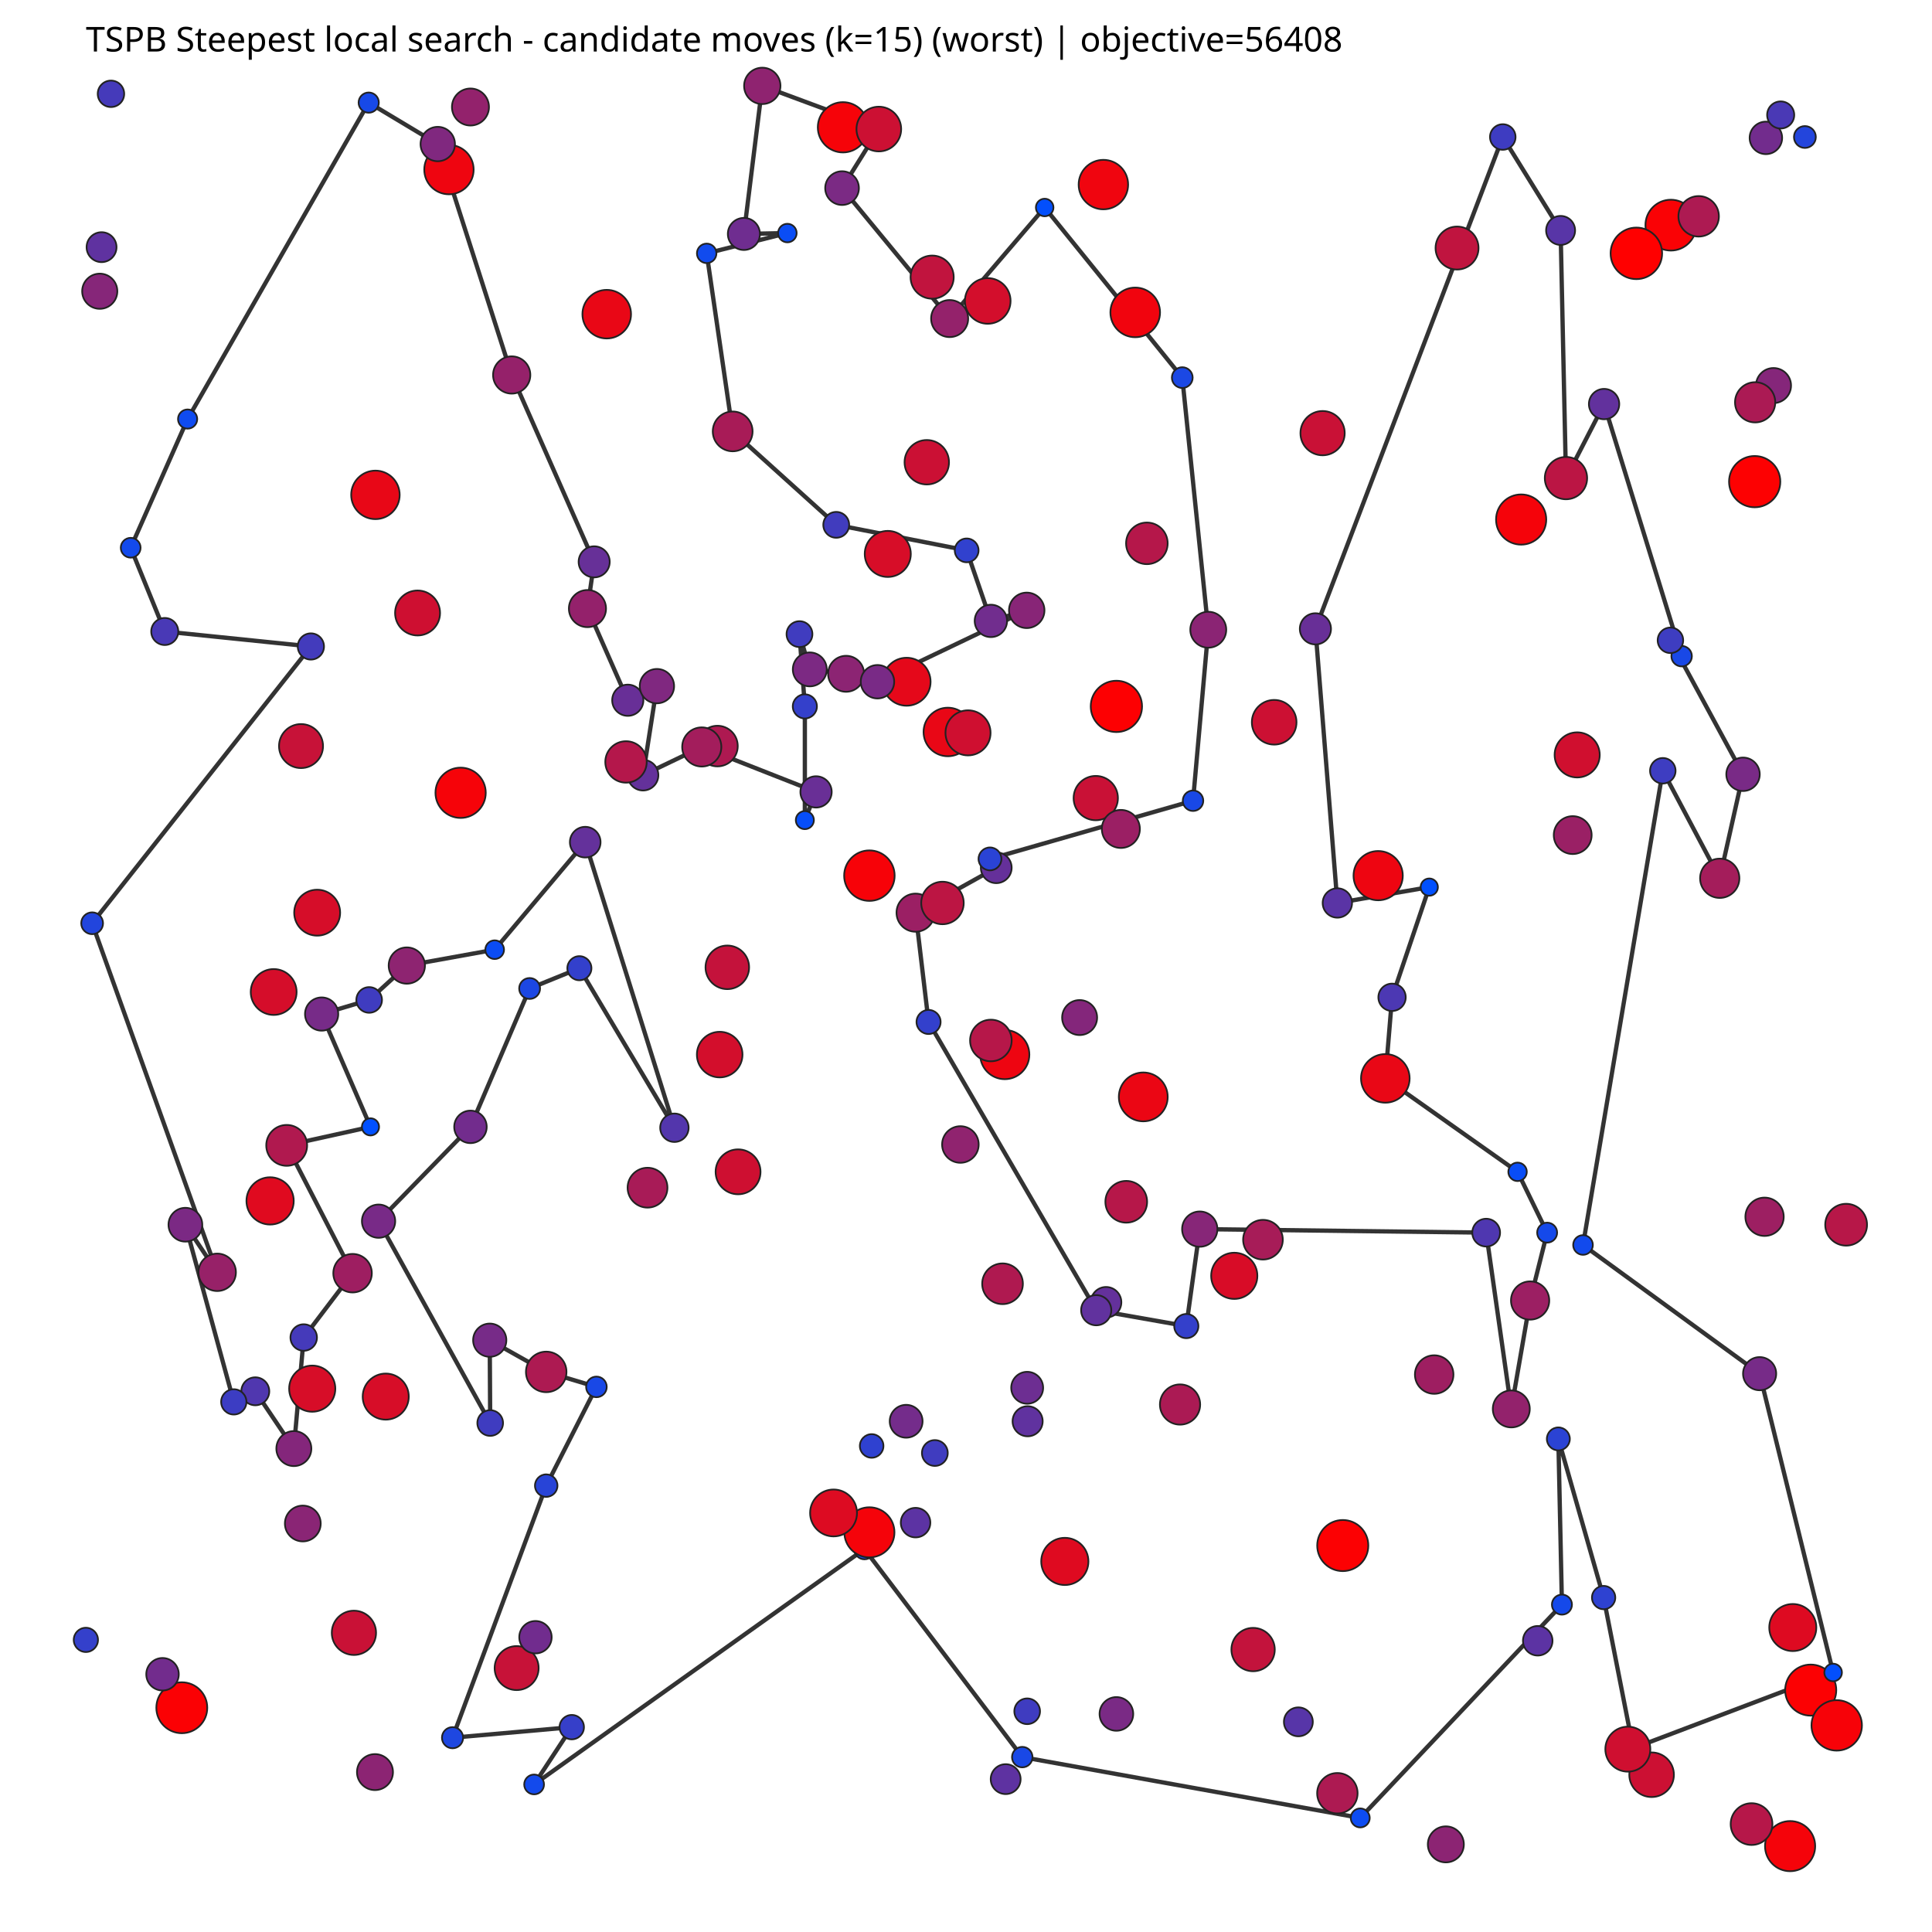
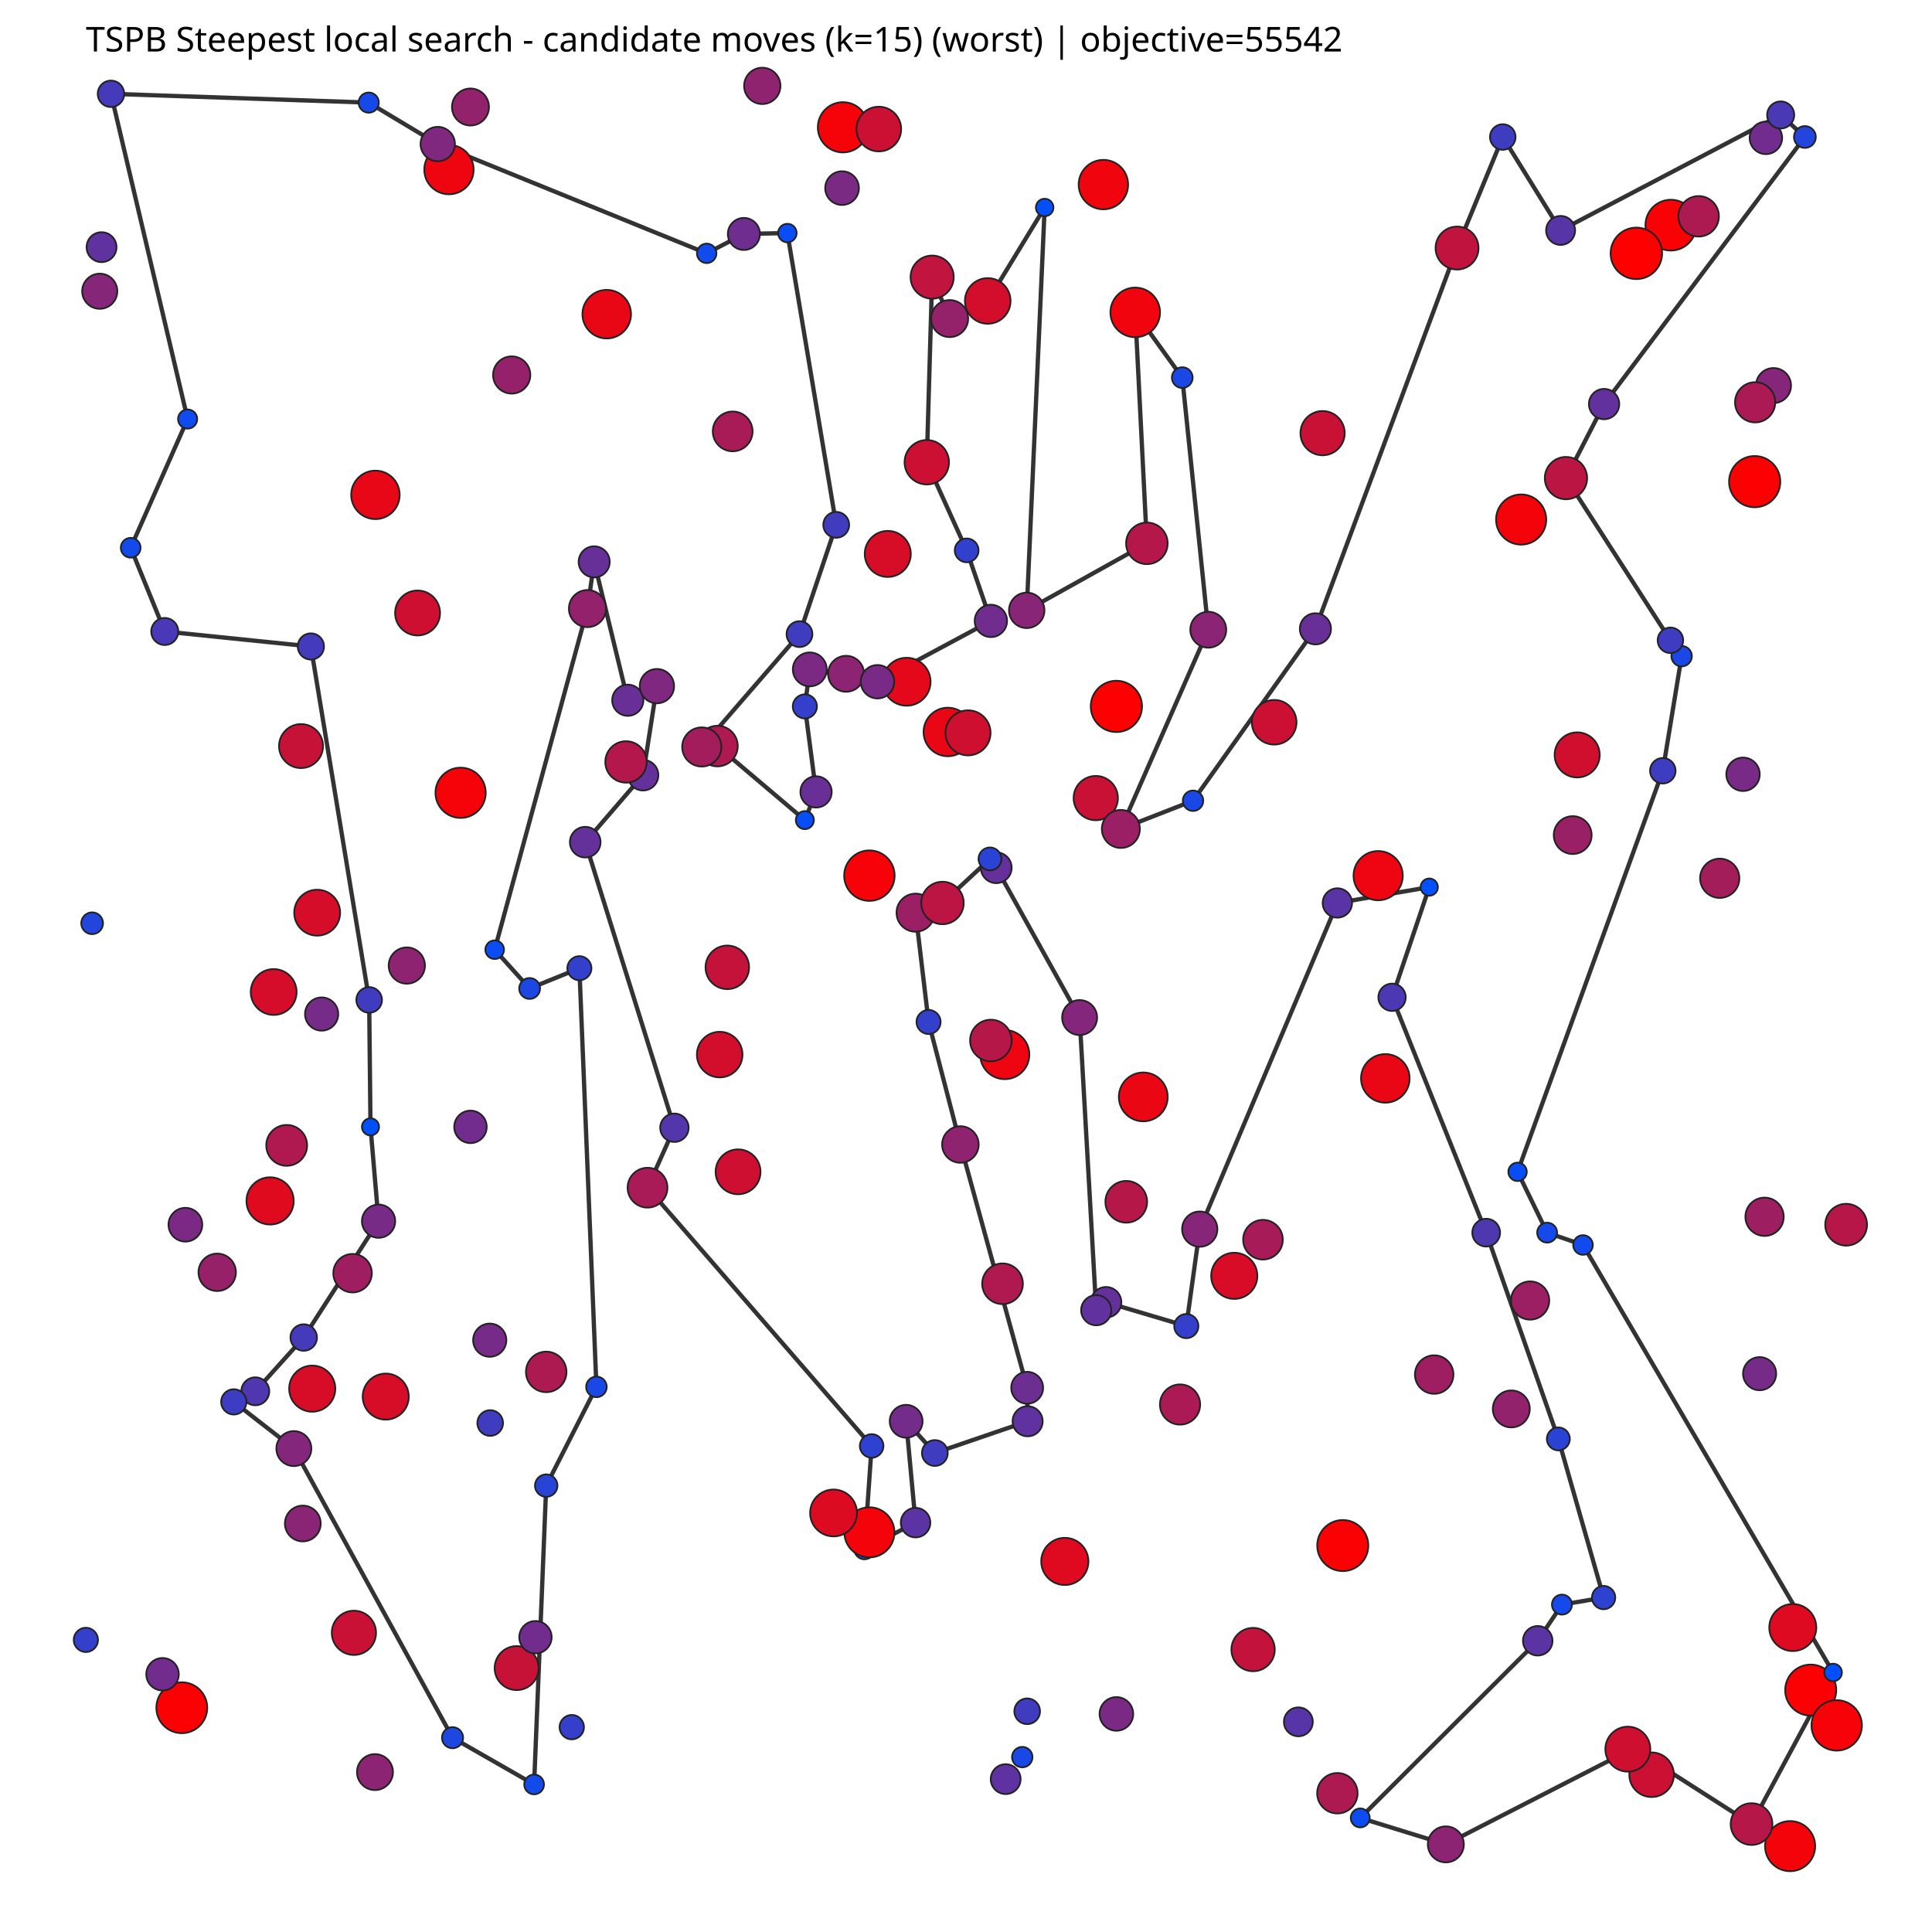
<svg xmlns="http://www.w3.org/2000/svg" width="900" height="900" viewBox="0 0 900 900">
  <rect width="100%" height="100%" fill="white" />
-   <text x="40" y="24" font-family="sans-serif" font-size="16">TSPB Steepest local search - candidate moves (k=15) (worst) | objective=56408</text>
-   <polyline fill="none" stroke="#333333" stroke-width="2" points="712.79,605.83 704.02,656.33 692.32,574.21 558.89,572.57 552.63,617.74 510.66,610.35 432.56,476.07 426.51,425.16 464.09,404.22 461.17,400.11 555.76,373.01 562.86,293.35 550.75,175.91 486.65,96.66 442.38,148.40 392.26,87.63 409.39,60.12 355.10,40.00 346.53,108.98 366.79,108.57 329.20,118.02 341.31,200.96 389.55,244.49 450.31,256.39 461.59,289.24 478.29,284.32 408.76,317.58 394.14,313.88 377.23,311.83 372.43,295.40 374.93,329.07 374.93,382.04 380.15,368.90 326.91,347.96 299.55,361.10 306.02,319.63 292.45,326.20 273.66,283.50 276.79,261.73 238.37,174.68 203.92,67.10 171.76,47.80 87.40,195.21 60.88,255.16 76.75,294.17 144.82,301.15 42.92,430.09 101.18,592.69 86.36,570.52 108.91,653.05 118.93,648.12 136.89,674.81 141.48,623.07 164.24,593.10 133.55,533.56 172.59,524.94 149.83,472.38 171.97,465.81 189.51,449.79 230.44,442.40 272.62,392.31 314.17,525.35 269.90,451.03 246.72,460.47 219.16,524.94 176.35,568.87 228.35,662.90 228.14,624.31 254.45,639.09 277.84,646.07 254.45,692.06 210.81,809.49 266.35,804.57 248.81,831.26 402.70,721.62 476.21,818.53 633.65,846.86 727.61,747.49 725.94,670.30 747.03,744.21 760.81,814.42 853.94,779.11 819.70,639.91 737.43,579.96 774.60,359.05 801.12,409.14 811.97,360.69 778.15,298.28 783.37,305.67 747.24,188.23 729.49,222.72 726.99,107.34 700.05,63.82 612.77,292.94 623.00,420.64 665.81,413.25 648.47,464.58 645.34,502.35 706.94,545.88 720.72,574.21 712.79,605.83 " />
+   <text x="40" y="24" font-family="sans-serif" font-size="16">TSPB Steepest local search - candidate moves (k=15) (worst) | objective=55542</text>
+   <polyline fill="none" stroke="#333333" stroke-width="2" points="276.79,261.73 273.66,283.50 230.44,442.40 246.72,460.47 269.90,451.03 277.84,646.07 254.45,692.06 248.81,831.26 210.81,809.49 136.89,674.81 108.91,653.05 118.93,648.12 141.48,623.07 176.35,568.87 172.59,524.94 171.97,465.81 144.82,301.15 76.75,294.17 60.88,255.16 87.40,195.21 51.69,43.70 171.76,47.80 203.92,67.10 329.20,118.02 346.53,108.98 366.79,108.57 389.55,244.49 372.43,295.40 326.91,347.96 334.21,347.55 374.93,382.04 380.15,368.90 374.93,329.07 377.23,311.83 408.76,317.58 461.59,289.24 450.31,256.39 431.73,215.33 434.23,129.10 442.38,148.40 460.13,140.19 486.65,96.66 478.29,284.32 534.26,253.11 528.83,145.53 550.75,175.91 562.86,293.35 522.14,386.15 555.76,373.01 612.77,292.94 678.75,115.55 700.05,63.82 726.99,107.34 829.51,53.55 840.79,63.82 747.24,188.23 729.49,222.72 778.15,298.28 783.37,305.67 774.60,359.05 706.94,545.88 720.72,574.21 737.43,579.96 853.94,779.11 815.94,849.73 760.81,814.42 673.53,859.18 633.65,846.86 716.34,764.33 727.61,747.49 747.03,744.21 725.94,670.30 692.32,574.21 648.47,464.58 665.81,413.25 623.00,420.64 558.89,572.57 552.63,617.74 515.25,606.65 510.66,610.35 502.93,474.02 464.09,404.22 461.17,400.11 439.04,420.64 426.51,425.16 432.56,476.07 447.39,533.15 478.50,646.48 478.71,662.08 435.49,676.87 422.12,662.08 426.51,709.30 402.70,721.62 406.05,673.58 301.64,553.27 314.17,525.35 272.62,392.31 299.55,361.10 306.02,319.63 292.45,326.20 276.79,261.73 " />
  <circle cx="520.06" cy="329.07" r="11.95" fill="rgb(253,0,2)" stroke="#222" stroke-width="0.8" />
  <circle cx="40.00" cy="763.92" r="5.65" fill="rgb(52,64,203)" stroke="#222" stroke-width="0.8" />
  <circle cx="760.81" cy="814.42" r="4.99" fill="rgb(31,70,224)" stroke="#222" stroke-width="0.8" />
  <circle cx="464.09" cy="404.22" r="7.18" fill="rgb(101,48,154)" stroke="#222" stroke-width="0.8" />
  <circle cx="335.26" cy="491.27" r="10.62" fill="rgb(211,14,44)" stroke="#222" stroke-width="0.8" />
  <circle cx="145.45" cy="646.89" r="10.75" fill="rgb(215,13,40)" stroke="#222" stroke-width="0.8" />
  <circle cx="141.48" cy="623.07" r="6.17" fill="rgb(69,58,186)" stroke="#222" stroke-width="0.8" />
  <circle cx="209.14" cy="79.01" r="11.50" fill="rgb(239,5,16)" stroke="#222" stroke-width="0.8" />
  <circle cx="394.14" cy="313.88" r="8.38" fill="rgb(140,36,115)" stroke="#222" stroke-width="0.8" />
  <circle cx="769.38" cy="826.74" r="10.39" fill="rgb(204,16,51)" stroke="#222" stroke-width="0.8" />
  <circle cx="774.60" cy="359.05" r="5.94" fill="rgb(62,61,193)" stroke="#222" stroke-width="0.8" />
  <circle cx="524.65" cy="559.84" r="9.72" fill="rgb(182,23,73)" stroke="#222" stroke-width="0.8" />
  <circle cx="708.61" cy="242.02" r="11.69" fill="rgb(245,3,10)" stroke="#222" stroke-width="0.8" />
  <circle cx="46.47" cy="135.67" r="8.19" fill="rgb(134,38,121)" stroke="#222" stroke-width="0.8" />
  <circle cx="747.03" cy="744.21" r="5.43" fill="rgb(46,66,209)" stroke="#222" stroke-width="0.8" />
  <circle cx="194.52" cy="285.55" r="10.47" fill="rgb(206,15,49)" stroke="#222" stroke-width="0.8" />
  <circle cx="392.68" cy="59.30" r="11.71" fill="rgb(246,3,9)" stroke="#222" stroke-width="0.8" />
  <circle cx="673.53" cy="859.18" r="8.39" fill="rgb(140,36,115)" stroke="#222" stroke-width="0.8" />
  <circle cx="729.49" cy="222.72" r="9.86" fill="rgb(187,21,68)" stroke="#222" stroke-width="0.8" />
  <circle cx="133.55" cy="533.56" r="9.52" fill="rgb(176,25,79)" stroke="#222" stroke-width="0.8" />
  <circle cx="727.61" cy="747.49" r="4.67" fill="rgb(21,73,234)" stroke="#222" stroke-width="0.8" />
  <circle cx="299.55" cy="361.10" r="7.14" fill="rgb(100,49,155)" stroke="#222" stroke-width="0.8" />
  <circle cx="468.06" cy="491.27" r="11.45" fill="rgb(238,5,17)" stroke="#222" stroke-width="0.8" />
  <circle cx="833.90" cy="860.00" r="11.68" fill="rgb(245,3,10)" stroke="#222" stroke-width="0.8" />
  <circle cx="515.25" cy="606.65" r="7.12" fill="rgb(100,49,155)" stroke="#222" stroke-width="0.8" />
  <circle cx="467.02" cy="598.03" r="9.48" fill="rgb(175,25,80)" stroke="#222" stroke-width="0.8" />
  <circle cx="189.51" cy="449.79" r="8.45" fill="rgb(142,36,113)" stroke="#222" stroke-width="0.8" />
  <circle cx="502.93" cy="474.02" r="8.15" fill="rgb(132,38,123)" stroke="#222" stroke-width="0.8" />
  <circle cx="60.88" cy="255.16" r="4.61" fill="rgb(19,74,236)" stroke="#222" stroke-width="0.8" />
  <circle cx="118.93" cy="648.12" r="6.51" fill="rgb(80,55,175)" stroke="#222" stroke-width="0.8" />
  <circle cx="292.45" cy="326.20" r="7.27" fill="rgb(104,47,151)" stroke="#222" stroke-width="0.8" />
  <circle cx="549.71" cy="654.28" r="9.37" fill="rgb(171,26,84)" stroke="#222" stroke-width="0.8" />
  <circle cx="460.13" cy="140.19" r="10.63" fill="rgb(211,14,44)" stroke="#222" stroke-width="0.8" />
  <circle cx="301.64" cy="553.27" r="9.28" fill="rgb(168,27,87)" stroke="#222" stroke-width="0.8" />
  <circle cx="510.66" cy="610.35" r="7.03" fill="rgb(97,50,158)" stroke="#222" stroke-width="0.8" />
  <circle cx="532.58" cy="510.98" r="11.38" fill="rgb(235,6,20)" stroke="#222" stroke-width="0.8" />
  <circle cx="141.06" cy="709.71" r="8.34" fill="rgb(138,37,117)" stroke="#222" stroke-width="0.8" />
  <circle cx="51.69" cy="43.70" r="6.16" fill="rgb(69,58,186)" stroke="#222" stroke-width="0.8" />
  <circle cx="272.62" cy="392.31" r="7.14" fill="rgb(100,49,155)" stroke="#222" stroke-width="0.8" />
  <circle cx="623.00" cy="835.36" r="9.42" fill="rgb(173,26,82)" stroke="#222" stroke-width="0.8" />
  <circle cx="277.84" cy="646.07" r="4.80" fill="rgb(25,72,230)" stroke="#222" stroke-width="0.8" />
  <circle cx="734.71" cy="351.66" r="10.51" fill="rgb(208,15,47)" stroke="#222" stroke-width="0.8" />
  <circle cx="219.16" cy="49.85" r="8.62" fill="rgb(147,34,108)" stroke="#222" stroke-width="0.8" />
  <circle cx="434.23" cy="129.10" r="10.05" fill="rgb(193,20,62)" stroke="#222" stroke-width="0.8" />
  <circle cx="514.00" cy="85.99" r="11.52" fill="rgb(240,5,15)" stroke="#222" stroke-width="0.8" />
  <circle cx="266.35" cy="804.57" r="5.68" fill="rgb(54,63,201)" stroke="#222" stroke-width="0.8" />
  <circle cx="461.59" cy="289.24" r="7.54" fill="rgb(113,45,142)" stroke="#222" stroke-width="0.8" />
  <circle cx="269.90" cy="451.03" r="5.61" fill="rgb(51,64,204)" stroke="#222" stroke-width="0.8" />
  <circle cx="392.26" cy="87.63" r="7.85" fill="rgb(123,42,132)" stroke="#222" stroke-width="0.8" />
  <circle cx="343.82" cy="545.88" r="10.46" fill="rgb(206,15,49)" stroke="#222" stroke-width="0.8" />
  <circle cx="238.37" cy="174.68" r="8.68" fill="rgb(149,33,106)" stroke="#222" stroke-width="0.8" />
  <circle cx="426.51" cy="709.30" r="6.88" fill="rgb(92,51,163)" stroke="#222" stroke-width="0.8" />
  <circle cx="712.79" cy="605.83" r="8.91" fill="rgb(156,31,99)" stroke="#222" stroke-width="0.8" />
  <circle cx="127.49" cy="462.11" r="10.68" fill="rgb(213,13,42)" stroke="#222" stroke-width="0.8" />
  <circle cx="665.81" cy="413.25" r="4.02" fill="rgb(1,80,254)" stroke="#222" stroke-width="0.8" />
  <circle cx="147.75" cy="425.16" r="10.70" fill="rgb(214,13,41)" stroke="#222" stroke-width="0.8" />
  <circle cx="822.00" cy="566.82" r="8.93" fill="rgb(157,31,98)" stroke="#222" stroke-width="0.8" />
  <circle cx="550.75" cy="175.91" r="4.84" fill="rgb(27,72,228)" stroke="#222" stroke-width="0.8" />
  <circle cx="355.10" cy="40.00" r="8.47" fill="rgb(143,35,112)" stroke="#222" stroke-width="0.8" />
  <circle cx="406.05" cy="673.58" r="5.49" fill="rgb(47,65,208)" stroke="#222" stroke-width="0.8" />
  <circle cx="254.45" cy="692.06" r="5.24" fill="rgb(40,68,215)" stroke="#222" stroke-width="0.8" />
  <circle cx="826.17" cy="179.61" r="8.17" fill="rgb(133,38,122)" stroke="#222" stroke-width="0.8" />
  <circle cx="174.68" cy="825.51" r="8.38" fill="rgb(140,36,115)" stroke="#222" stroke-width="0.8" />
  <circle cx="341.31" cy="200.96" r="9.27" fill="rgb(168,27,87)" stroke="#222" stroke-width="0.8" />
  <circle cx="314.17" cy="525.35" r="6.62" fill="rgb(83,54,172)" stroke="#222" stroke-width="0.8" />
  <circle cx="42.92" cy="430.09" r="5.08" fill="rgb(34,69,221)" stroke="#222" stroke-width="0.8" />
  <circle cx="558.89" cy="572.57" r="8.22" fill="rgb(135,38,120)" stroke="#222" stroke-width="0.8" />
  <circle cx="552.63" cy="617.74" r="5.63" fill="rgb(52,64,203)" stroke="#222" stroke-width="0.8" />
  <circle cx="835.15" cy="758.17" r="10.96" fill="rgb(222,10,33)" stroke="#222" stroke-width="0.8" />
  <circle cx="374.93" cy="382.04" r="4.21" fill="rgb(7,78,248)" stroke="#222" stroke-width="0.8" />
  <circle cx="726.99" cy="107.34" r="6.75" fill="rgb(88,53,167)" stroke="#222" stroke-width="0.8" />
  <circle cx="228.35" cy="662.90" r="5.98" fill="rgb(63,60,192)" stroke="#222" stroke-width="0.8" />
  <circle cx="450.31" cy="256.39" r="5.54" fill="rgb(49,65,206)" stroke="#222" stroke-width="0.8" />
  <circle cx="422.12" cy="662.08" r="7.65" fill="rgb(116,44,139)" stroke="#222" stroke-width="0.8" />
  <circle cx="716.34" cy="764.33" r="6.88" fill="rgb(92,51,163)" stroke="#222" stroke-width="0.8" />
  <circle cx="510.45" cy="371.78" r="10.32" fill="rgb(201,17,54)" stroke="#222" stroke-width="0.8" />
  <circle cx="555.76" cy="373.01" r="4.77" fill="rgb(25,72,230)" stroke="#222" stroke-width="0.8" />
  <circle cx="616.11" cy="201.78" r="10.31" fill="rgb(201,17,54)" stroke="#222" stroke-width="0.8" />
  <circle cx="732.63" cy="389.02" r="8.82" fill="rgb(154,32,101)" stroke="#222" stroke-width="0.8" />
  <circle cx="534.26" cy="253.11" r="9.69" fill="rgb(181,23,74)" stroke="#222" stroke-width="0.8" />
  <circle cx="692.32" cy="574.21" r="6.47" fill="rgb(79,55,176)" stroke="#222" stroke-width="0.8" />
  <circle cx="822.62" cy="64.23" r="7.57" fill="rgb(114,44,141)" stroke="#222" stroke-width="0.8" />
  <circle cx="468.48" cy="828.79" r="6.96" fill="rgb(94,50,161)" stroke="#222" stroke-width="0.8" />
  <circle cx="528.83" cy="145.53" r="11.56" fill="rgb(241,4,14)" stroke="#222" stroke-width="0.8" />
  <circle cx="588.34" cy="577.50" r="9.24" fill="rgb(167,28,88)" stroke="#222" stroke-width="0.8" />
  <circle cx="402.70" cy="721.62" r="4.77" fill="rgb(25,72,230)" stroke="#222" stroke-width="0.8" />
  <circle cx="478.29" cy="284.32" r="8.26" fill="rgb(136,37,119)" stroke="#222" stroke-width="0.8" />
  <circle cx="476.21" cy="818.53" r="4.77" fill="rgb(25,72,230)" stroke="#222" stroke-width="0.8" />
  <circle cx="520.06" cy="798.41" r="7.84" fill="rgb(122,42,133)" stroke="#222" stroke-width="0.8" />
  <circle cx="486.65" cy="96.66" r="4.09" fill="rgb(3,79,252)" stroke="#222" stroke-width="0.8" />
  <circle cx="737.43" cy="579.96" r="4.58" fill="rgb(18,74,237)" stroke="#222" stroke-width="0.8" />
  <circle cx="164.87" cy="760.63" r="10.31" fill="rgb(201,17,54)" stroke="#222" stroke-width="0.8" />
  <circle cx="413.56" cy="258.04" r="10.73" fill="rgb(215,13,40)" stroke="#222" stroke-width="0.8" />
  <circle cx="815.94" cy="849.73" r="9.72" fill="rgb(182,23,73)" stroke="#222" stroke-width="0.8" />
  <circle cx="829.51" cy="53.55" r="6.31" fill="rgb(74,57,181)" stroke="#222" stroke-width="0.8" />
  <circle cx="422.33" cy="317.58" r="11.17" fill="rgb(229,8,26)" stroke="#222" stroke-width="0.8" />
  <circle cx="366.79" cy="108.57" r="4.32" fill="rgb(10,77,245)" stroke="#222" stroke-width="0.8" />
  <circle cx="219.16" cy="524.94" r="7.57" fill="rgb(114,44,141)" stroke="#222" stroke-width="0.8" />
  <circle cx="447.39" cy="533.15" r="8.52" fill="rgb(144,35,111)" stroke="#222" stroke-width="0.8" />
  <circle cx="604.83" cy="802.10" r="6.73" fill="rgb(87,53,168)" stroke="#222" stroke-width="0.8" />
  <circle cx="843.50" cy="787.32" r="11.90" fill="rgb(252,1,3)" stroke="#222" stroke-width="0.8" />
  <circle cx="405.00" cy="713.82" r="11.67" fill="rgb(245,3,10)" stroke="#222" stroke-width="0.8" />
  <circle cx="125.82" cy="559.43" r="11.01" fill="rgb(224,10,31)" stroke="#222" stroke-width="0.8" />
  <circle cx="101.18" cy="592.69" r="8.72" fill="rgb(151,33,104)" stroke="#222" stroke-width="0.8" />
  <circle cx="612.77" cy="292.94" r="7.26" fill="rgb(104,47,151)" stroke="#222" stroke-width="0.8" />
  <circle cx="840.79" cy="63.82" r="5.09" fill="rgb(35,69,220)" stroke="#222" stroke-width="0.8" />
  <circle cx="645.34" cy="502.35" r="11.32" fill="rgb(233,7,22)" stroke="#222" stroke-width="0.8" />
  <circle cx="388.30" cy="704.79" r="10.92" fill="rgb(221,11,34)" stroke="#222" stroke-width="0.8" />
  <circle cx="84.69" cy="795.53" r="11.86" fill="rgb(251,1,4)" stroke="#222" stroke-width="0.8" />
  <circle cx="441.54" cy="340.98" r="11.31" fill="rgb(233,7,22)" stroke="#222" stroke-width="0.8" />
  <circle cx="853.94" cy="779.11" r="4.10" fill="rgb(3,79,252)" stroke="#222" stroke-width="0.8" />
  <circle cx="461.59" cy="484.70" r="9.69" fill="rgb(182,23,73)" stroke="#222" stroke-width="0.8" />
  <circle cx="855.61" cy="803.75" r="11.75" fill="rgb(247,2,8)" stroke="#222" stroke-width="0.8" />
  <circle cx="179.69" cy="650.59" r="10.73" fill="rgb(215,13,40)" stroke="#222" stroke-width="0.8" />
  <circle cx="783.37" cy="305.67" r="4.77" fill="rgb(25,72,230)" stroke="#222" stroke-width="0.8" />
  <circle cx="176.35" cy="568.87" r="7.75" fill="rgb(120,42,135)" stroke="#222" stroke-width="0.8" />
  <circle cx="171.76" cy="47.80" r="4.71" fill="rgb(23,73,232)" stroke="#222" stroke-width="0.8" />
  <circle cx="408.76" cy="317.58" r="7.79" fill="rgb(121,42,134)" stroke="#222" stroke-width="0.8" />
  <circle cx="819.70" cy="639.91" r="7.72" fill="rgb(119,43,136)" stroke="#222" stroke-width="0.8" />
  <circle cx="574.97" cy="594.33" r="10.76" fill="rgb(216,12,39)" stroke="#222" stroke-width="0.8" />
  <circle cx="389.55" cy="244.49" r="6.02" fill="rgb(65,60,190)" stroke="#222" stroke-width="0.8" />
  <circle cx="329.20" cy="118.02" r="4.54" fill="rgb(17,75,238)" stroke="#222" stroke-width="0.8" />
  <circle cx="426.51" cy="425.16" r="8.88" fill="rgb(155,31,100)" stroke="#222" stroke-width="0.8" />
  <circle cx="174.89" cy="230.53" r="11.29" fill="rgb(232,7,23)" stroke="#222" stroke-width="0.8" />
  <circle cx="338.81" cy="450.62" r="10.15" fill="rgb(196,18,59)" stroke="#222" stroke-width="0.8" />
  <circle cx="171.97" cy="465.81" r="5.97" fill="rgb(63,60,192)" stroke="#222" stroke-width="0.8" />
  <circle cx="496.04" cy="727.37" r="10.99" fill="rgb(223,10,32)" stroke="#222" stroke-width="0.8" />
  <circle cx="706.94" cy="545.88" r="4.30" fill="rgb(9,77,246)" stroke="#222" stroke-width="0.8" />
  <circle cx="405.00" cy="407.91" r="11.76" fill="rgb(247,2,8)" stroke="#222" stroke-width="0.8" />
  <circle cx="720.72" cy="574.21" r="4.65" fill="rgb(21,73,234)" stroke="#222" stroke-width="0.8" />
  <circle cx="276.79" cy="261.73" r="7.24" fill="rgb(103,48,152)" stroke="#222" stroke-width="0.8" />
  <circle cx="860.00" cy="570.52" r="9.74" fill="rgb(183,23,72)" stroke="#222" stroke-width="0.8" />
  <circle cx="108.91" cy="653.05" r="5.89" fill="rgb(60,61,195)" stroke="#222" stroke-width="0.8" />
  <circle cx="372.43" cy="295.40" r="6.02" fill="rgb(64,60,191)" stroke="#222" stroke-width="0.8" />
  <circle cx="248.81" cy="831.26" r="4.61" fill="rgb(19,74,236)" stroke="#222" stroke-width="0.8" />
  <circle cx="522.14" cy="386.15" r="8.86" fill="rgb(155,31,100)" stroke="#222" stroke-width="0.8" />
  <circle cx="377.23" cy="311.83" r="7.90" fill="rgb(124,41,131)" stroke="#222" stroke-width="0.8" />
  <circle cx="450.94" cy="341.39" r="10.50" fill="rgb(207,15,48)" stroke="#222" stroke-width="0.8" />
  <circle cx="140.23" cy="347.55" r="10.25" fill="rgb(199,18,56)" stroke="#222" stroke-width="0.8" />
  <circle cx="817.61" cy="187.41" r="9.37" fill="rgb(171,26,84)" stroke="#222" stroke-width="0.8" />
  <circle cx="246.72" cy="460.47" r="4.87" fill="rgb(28,71,227)" stroke="#222" stroke-width="0.8" />
  <circle cx="254.45" cy="639.09" r="9.44" fill="rgb(173,26,82)" stroke="#222" stroke-width="0.8" />
  <circle cx="240.67" cy="777.06" r="10.25" fill="rgb(199,18,56)" stroke="#222" stroke-width="0.8" />
  <circle cx="801.12" cy="409.14" r="9.15" fill="rgb(164,29,91)" stroke="#222" stroke-width="0.8" />
  <circle cx="593.56" cy="336.46" r="10.40" fill="rgb(204,16,51)" stroke="#222" stroke-width="0.8" />
  <circle cx="76.75" cy="294.17" r="6.30" fill="rgb(73,57,182)" stroke="#222" stroke-width="0.8" />
  <circle cx="47.31" cy="115.14" r="6.97" fill="rgb(95,50,160)" stroke="#222" stroke-width="0.8" />
  <circle cx="203.92" cy="67.10" r="8.01" fill="rgb(128,40,127)" stroke="#222" stroke-width="0.8" />
  <circle cx="811.97" cy="360.69" r="7.79" fill="rgb(121,42,134)" stroke="#222" stroke-width="0.8" />
  <circle cx="87.40" cy="195.21" r="4.47" fill="rgb(15,75,240)" stroke="#222" stroke-width="0.8" />
  <circle cx="668.10" cy="640.32" r="8.97" fill="rgb(158,30,97)" stroke="#222" stroke-width="0.8" />
  <circle cx="432.56" cy="476.07" r="5.61" fill="rgb(51,64,204)" stroke="#222" stroke-width="0.8" />
  <circle cx="478.50" cy="646.48" r="7.43" fill="rgb(109,46,146)" stroke="#222" stroke-width="0.8" />
  <circle cx="725.94" cy="670.30" r="5.35" fill="rgb(43,67,212)" stroke="#222" stroke-width="0.8" />
  <circle cx="230.44" cy="442.40" r="4.35" fill="rgb(11,76,244)" stroke="#222" stroke-width="0.8" />
  <circle cx="228.14" cy="624.31" r="7.74" fill="rgb(119,43,136)" stroke="#222" stroke-width="0.8" />
  <circle cx="442.38" cy="148.40" r="8.63" fill="rgb(148,34,107)" stroke="#222" stroke-width="0.8" />
  <circle cx="249.44" cy="762.68" r="7.55" fill="rgb(113,44,142)" stroke="#222" stroke-width="0.8" />
  <circle cx="144.82" cy="301.15" r="6.11" fill="rgb(67,59,188)" stroke="#222" stroke-width="0.8" />
  <circle cx="642.00" cy="407.91" r="11.47" fill="rgb(238,5,17)" stroke="#222" stroke-width="0.8" />
  <circle cx="380.15" cy="368.90" r="7.29" fill="rgb(105,47,150)" stroke="#222" stroke-width="0.8" />
  <circle cx="214.57" cy="369.31" r="11.71" fill="rgb(246,3,9)" stroke="#222" stroke-width="0.8" />
  <circle cx="623.00" cy="420.64" r="6.84" fill="rgb(90,52,165)" stroke="#222" stroke-width="0.8" />
  <circle cx="583.74" cy="768.43" r="10.10" fill="rgb(195,19,60)" stroke="#222" stroke-width="0.8" />
  <circle cx="409.39" cy="60.12" r="10.41" fill="rgb(204,16,51)" stroke="#222" stroke-width="0.8" />
  <circle cx="778.35" cy="104.88" r="11.84" fill="rgb(250,2,5)" stroke="#222" stroke-width="0.8" />
  <circle cx="431.73" cy="215.33" r="10.35" fill="rgb(203,16,52)" stroke="#222" stroke-width="0.8" />
  <circle cx="435.49" cy="676.87" r="6.01" fill="rgb(64,60,191)" stroke="#222" stroke-width="0.8" />
  <circle cx="334.21" cy="347.55" r="9.46" fill="rgb(174,25,81)" stroke="#222" stroke-width="0.8" />
  <circle cx="791.30" cy="100.77" r="9.43" fill="rgb(173,26,82)" stroke="#222" stroke-width="0.8" />
  <circle cx="172.59" cy="524.94" r="4.00" fill="rgb(0,80,255)" stroke="#222" stroke-width="0.8" />
  <circle cx="633.65" cy="846.86" r="4.42" fill="rgb(13,76,242)" stroke="#222" stroke-width="0.8" />
  <circle cx="374.93" cy="329.07" r="5.62" fill="rgb(52,64,203)" stroke="#222" stroke-width="0.8" />
  <circle cx="439.04" cy="420.64" r="9.90" fill="rgb(188,21,67)" stroke="#222" stroke-width="0.8" />
  <circle cx="75.71" cy="779.93" r="7.57" fill="rgb(114,44,141)" stroke="#222" stroke-width="0.8" />
  <circle cx="210.81" cy="809.49" r="4.93" fill="rgb(30,71,225)" stroke="#222" stroke-width="0.8" />
  <circle cx="291.62" cy="354.94" r="9.65" fill="rgb(180,23,75)" stroke="#222" stroke-width="0.8" />
  <circle cx="149.83" cy="472.38" r="7.74" fill="rgb(119,43,136)" stroke="#222" stroke-width="0.8" />
  <circle cx="86.36" cy="570.52" r="7.87" fill="rgb(123,41,132)" stroke="#222" stroke-width="0.8" />
  <circle cx="478.50" cy="797.18" r="5.98" fill="rgb(63,60,192)" stroke="#222" stroke-width="0.8" />
  <circle cx="164.24" cy="593.10" r="8.97" fill="rgb(158,30,97)" stroke="#222" stroke-width="0.8" />
  <circle cx="478.71" cy="662.08" r="7.01" fill="rgb(96,50,159)" stroke="#222" stroke-width="0.8" />
  <circle cx="704.02" cy="656.33" r="8.61" fill="rgb(147,34,108)" stroke="#222" stroke-width="0.8" />
  <circle cx="306.02" cy="319.63" r="8.00" fill="rgb(128,40,128)" stroke="#222" stroke-width="0.8" />
  <circle cx="461.17" cy="400.11" r="5.33" fill="rgb(42,67,213)" stroke="#222" stroke-width="0.8" />
  <circle cx="562.86" cy="293.35" r="8.37" fill="rgb(139,36,116)" stroke="#222" stroke-width="0.8" />
  <circle cx="625.51" cy="719.98" r="11.90" fill="rgb(252,1,3)" stroke="#222" stroke-width="0.8" />
  <circle cx="747.24" cy="188.23" r="7.07" fill="rgb(98,49,157)" stroke="#222" stroke-width="0.8" />
  <circle cx="758.31" cy="814.83" r="10.48" fill="rgb(207,15,48)" stroke="#222" stroke-width="0.8" />
  <circle cx="326.91" cy="347.96" r="9.12" fill="rgb(163,29,92)" stroke="#222" stroke-width="0.8" />
  <circle cx="700.05" cy="63.82" r="5.95" fill="rgb(62,60,193)" stroke="#222" stroke-width="0.8" />
  <circle cx="273.66" cy="283.50" r="8.65" fill="rgb(148,33,107)" stroke="#222" stroke-width="0.8" />
  <circle cx="648.47" cy="464.58" r="6.37" fill="rgb(76,56,179)" stroke="#222" stroke-width="0.8" />
  <circle cx="817.40" cy="224.37" r="11.94" fill="rgb(253,1,2)" stroke="#222" stroke-width="0.8" />
  <circle cx="678.75" cy="115.55" r="10.01" fill="rgb(192,20,63)" stroke="#222" stroke-width="0.8" />
  <circle cx="282.64" cy="146.35" r="11.32" fill="rgb(233,7,22)" stroke="#222" stroke-width="0.8" />
  <circle cx="778.15" cy="298.28" r="5.94" fill="rgb(62,61,193)" stroke="#222" stroke-width="0.8" />
  <circle cx="136.89" cy="674.81" r="8.15" fill="rgb(132,38,123)" stroke="#222" stroke-width="0.8" />
  <circle cx="346.53" cy="108.98" r="7.47" fill="rgb(111,45,144)" stroke="#222" stroke-width="0.8" />
  <circle cx="762.28" cy="118.02" r="12.00" fill="rgb(255,0,0)" stroke="#222" stroke-width="0.8" />
</svg>
